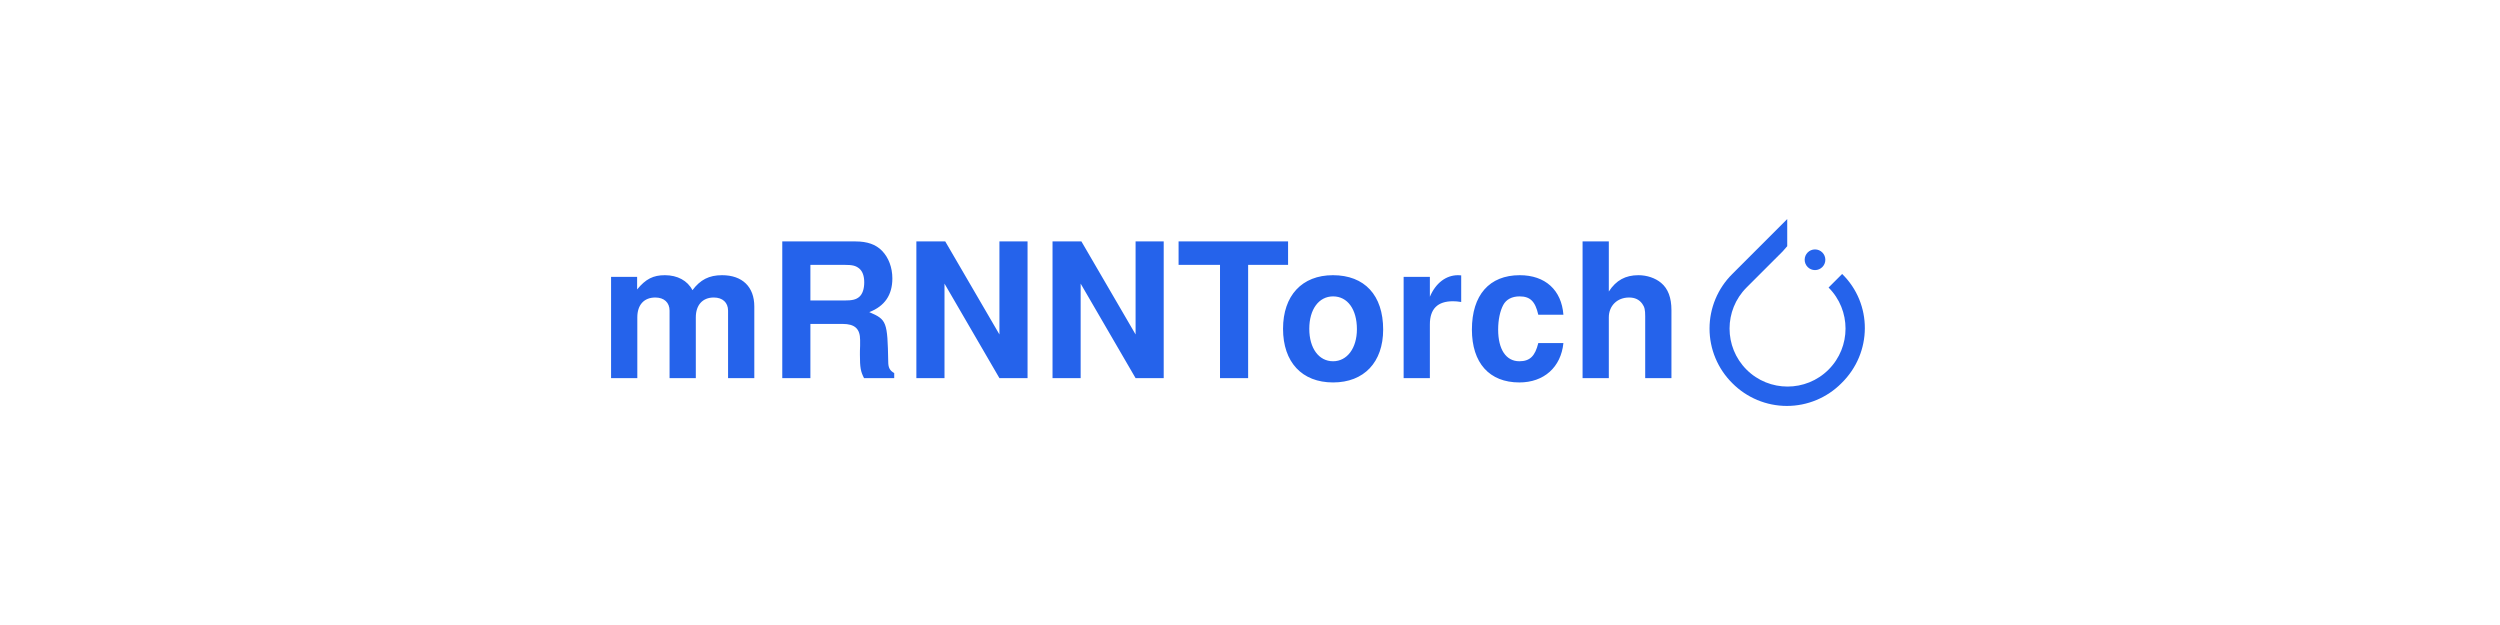
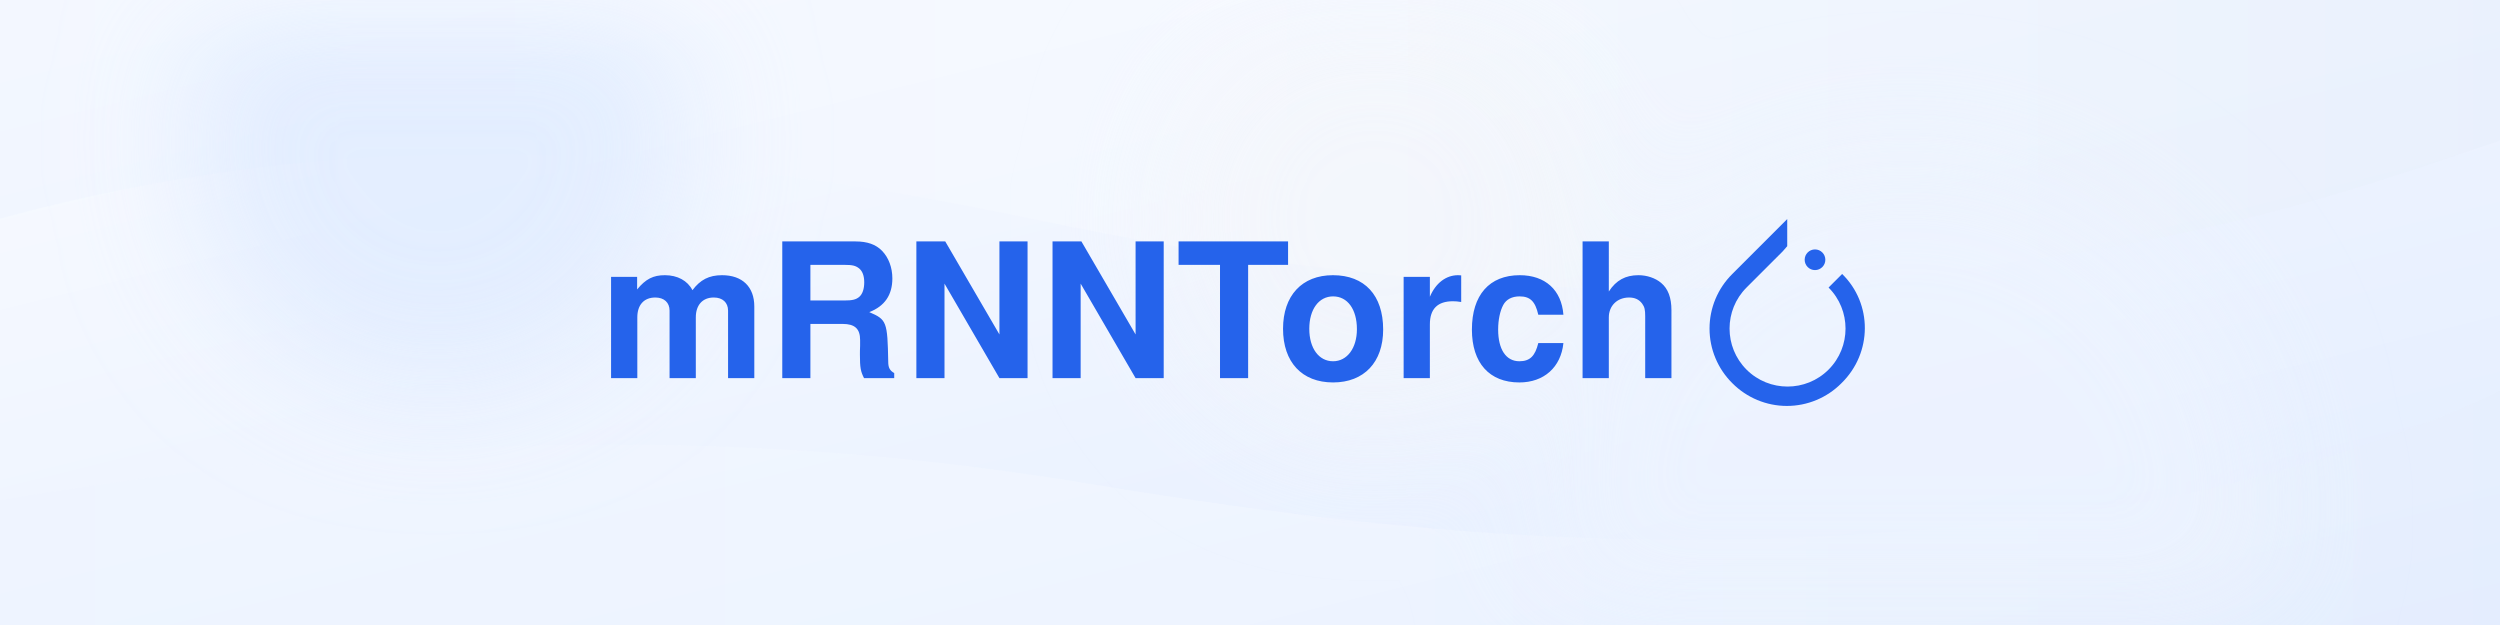
<svg xmlns="http://www.w3.org/2000/svg" width="1600" height="400" viewBox="0 0 1600 400">
-   <rect width="100%" height="100%" fill="white" />
+   <defs>
+     <linearGradient id="bg-gradient" x1="0" y1="0" x2="1" y2="1">
+       <stop offset="0%" stop-color="#F9FBFF" />
+       <stop offset="100%" stop-color="#E3EDFF" />
+     </linearGradient>
+     <linearGradient id="wave-gradient" x1="0" y1="0" x2="1" y2="0">
+       <stop offset="0%" stop-color="#EEF4FF" />
+       <stop offset="50%" stop-color="#F7FAFF" />
+       <stop offset="100%" stop-color="#E6EEFB" />
+     </linearGradient>
+     <filter id="soft-blur" x="-25%" y="-25%" width="150%" height="150%">
+       <feGaussianBlur stdDeviation="40" />
+     </filter>
+   </defs>
+   <rect width="100%" height="100%" fill="url(#bg-gradient)" />
+   <path d="M0 140 C220 80 420 90 660 140 C900 190 1100 200 1340 160 C1460 140 1540 110 1600 90 L1600 0 L0 0 Z" fill="url(#wave-gradient)" opacity="0.5" />
+   <path d="M0 320 C240 280 460 270 700 310 C940 350 1140 360 1380 320 C1480 300 1560 270 1600 250 L1600 400 L0 400 Z" fill="url(#wave-gradient)" opacity="0.35" />
+   <g filter="url(#soft-blur)" opacity="0.6">
+     <circle cx="280" cy="90" r="160" fill="#D9E7FF" />
+     <circle cx="1220" cy="330" r="230" fill="#EEF4FF" />
+     <circle cx="880" cy="140" r="140" fill="#F4F6FA" />
+   </g>
  <g>
    <text x="731.00" y="242.00" text-anchor="middle" font-family="SF Pro Display, SF Pro Text, -apple-system, BlinkMacSystemFont, Helvetica Neue, Helvetica, Arial, sans-serif" font-size="120" font-weight="800" letter-spacing="0.5" fill="#2563EB">
      mRNNTorch
    </text>
    <g transform="translate(1083.80,140.00) scale(5)">
      <path d="M12.005.04l-7.03 7.03a9.832 9.832 0 0 0 0 13.975 9.833 9.833 0 0 0 13.976 0c3.97-3.887 3.972-10.171.084-13.976l-1.738 1.737c2.895 2.895 2.895 7.608 0 10.503-2.894 2.894-7.608 2.894-10.503 0C3.9 16.414 3.9 11.7 6.794 8.806l4.632-4.631.58-.663zm3.556 3.886a1.323 1.323 0 0 0-1.323 1.323 1.323 1.323 0 0 0 1.323 1.323 1.323 1.323 0 0 0 1.323-1.323 1.323 1.323 0 0 0-1.323-1.323z" fill="#2563EB" />
    </g>
  </g>
</svg>
